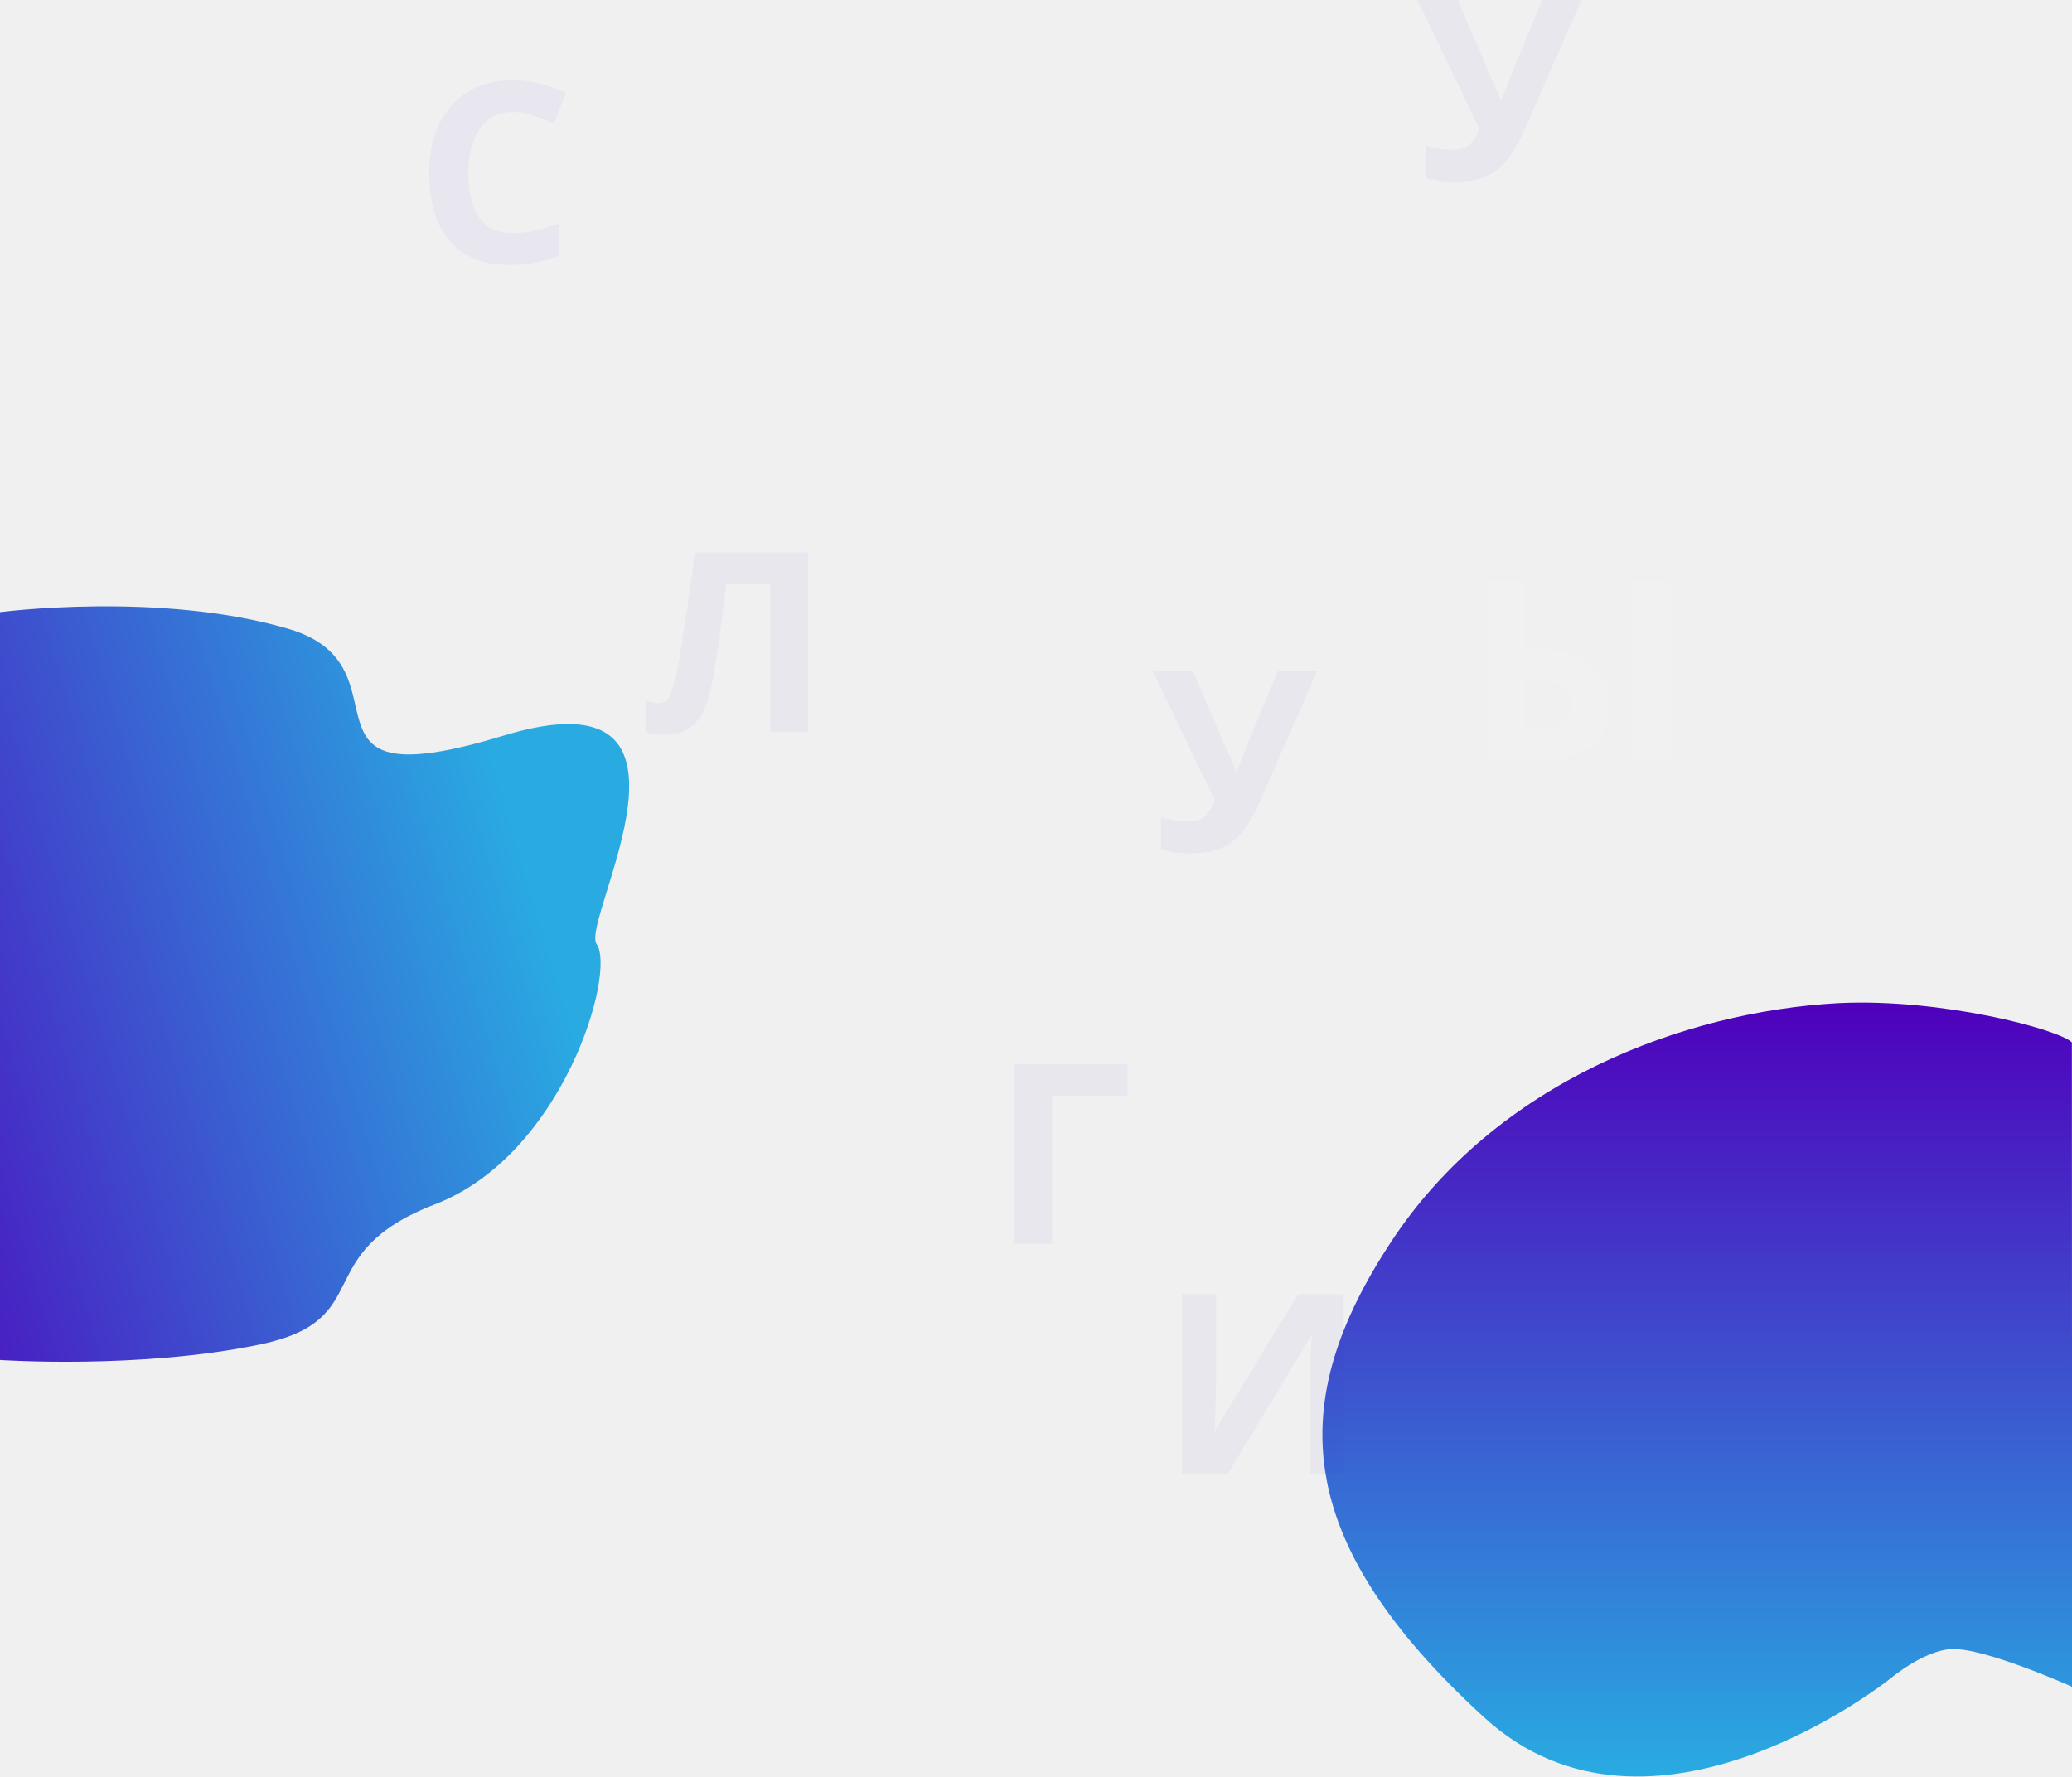
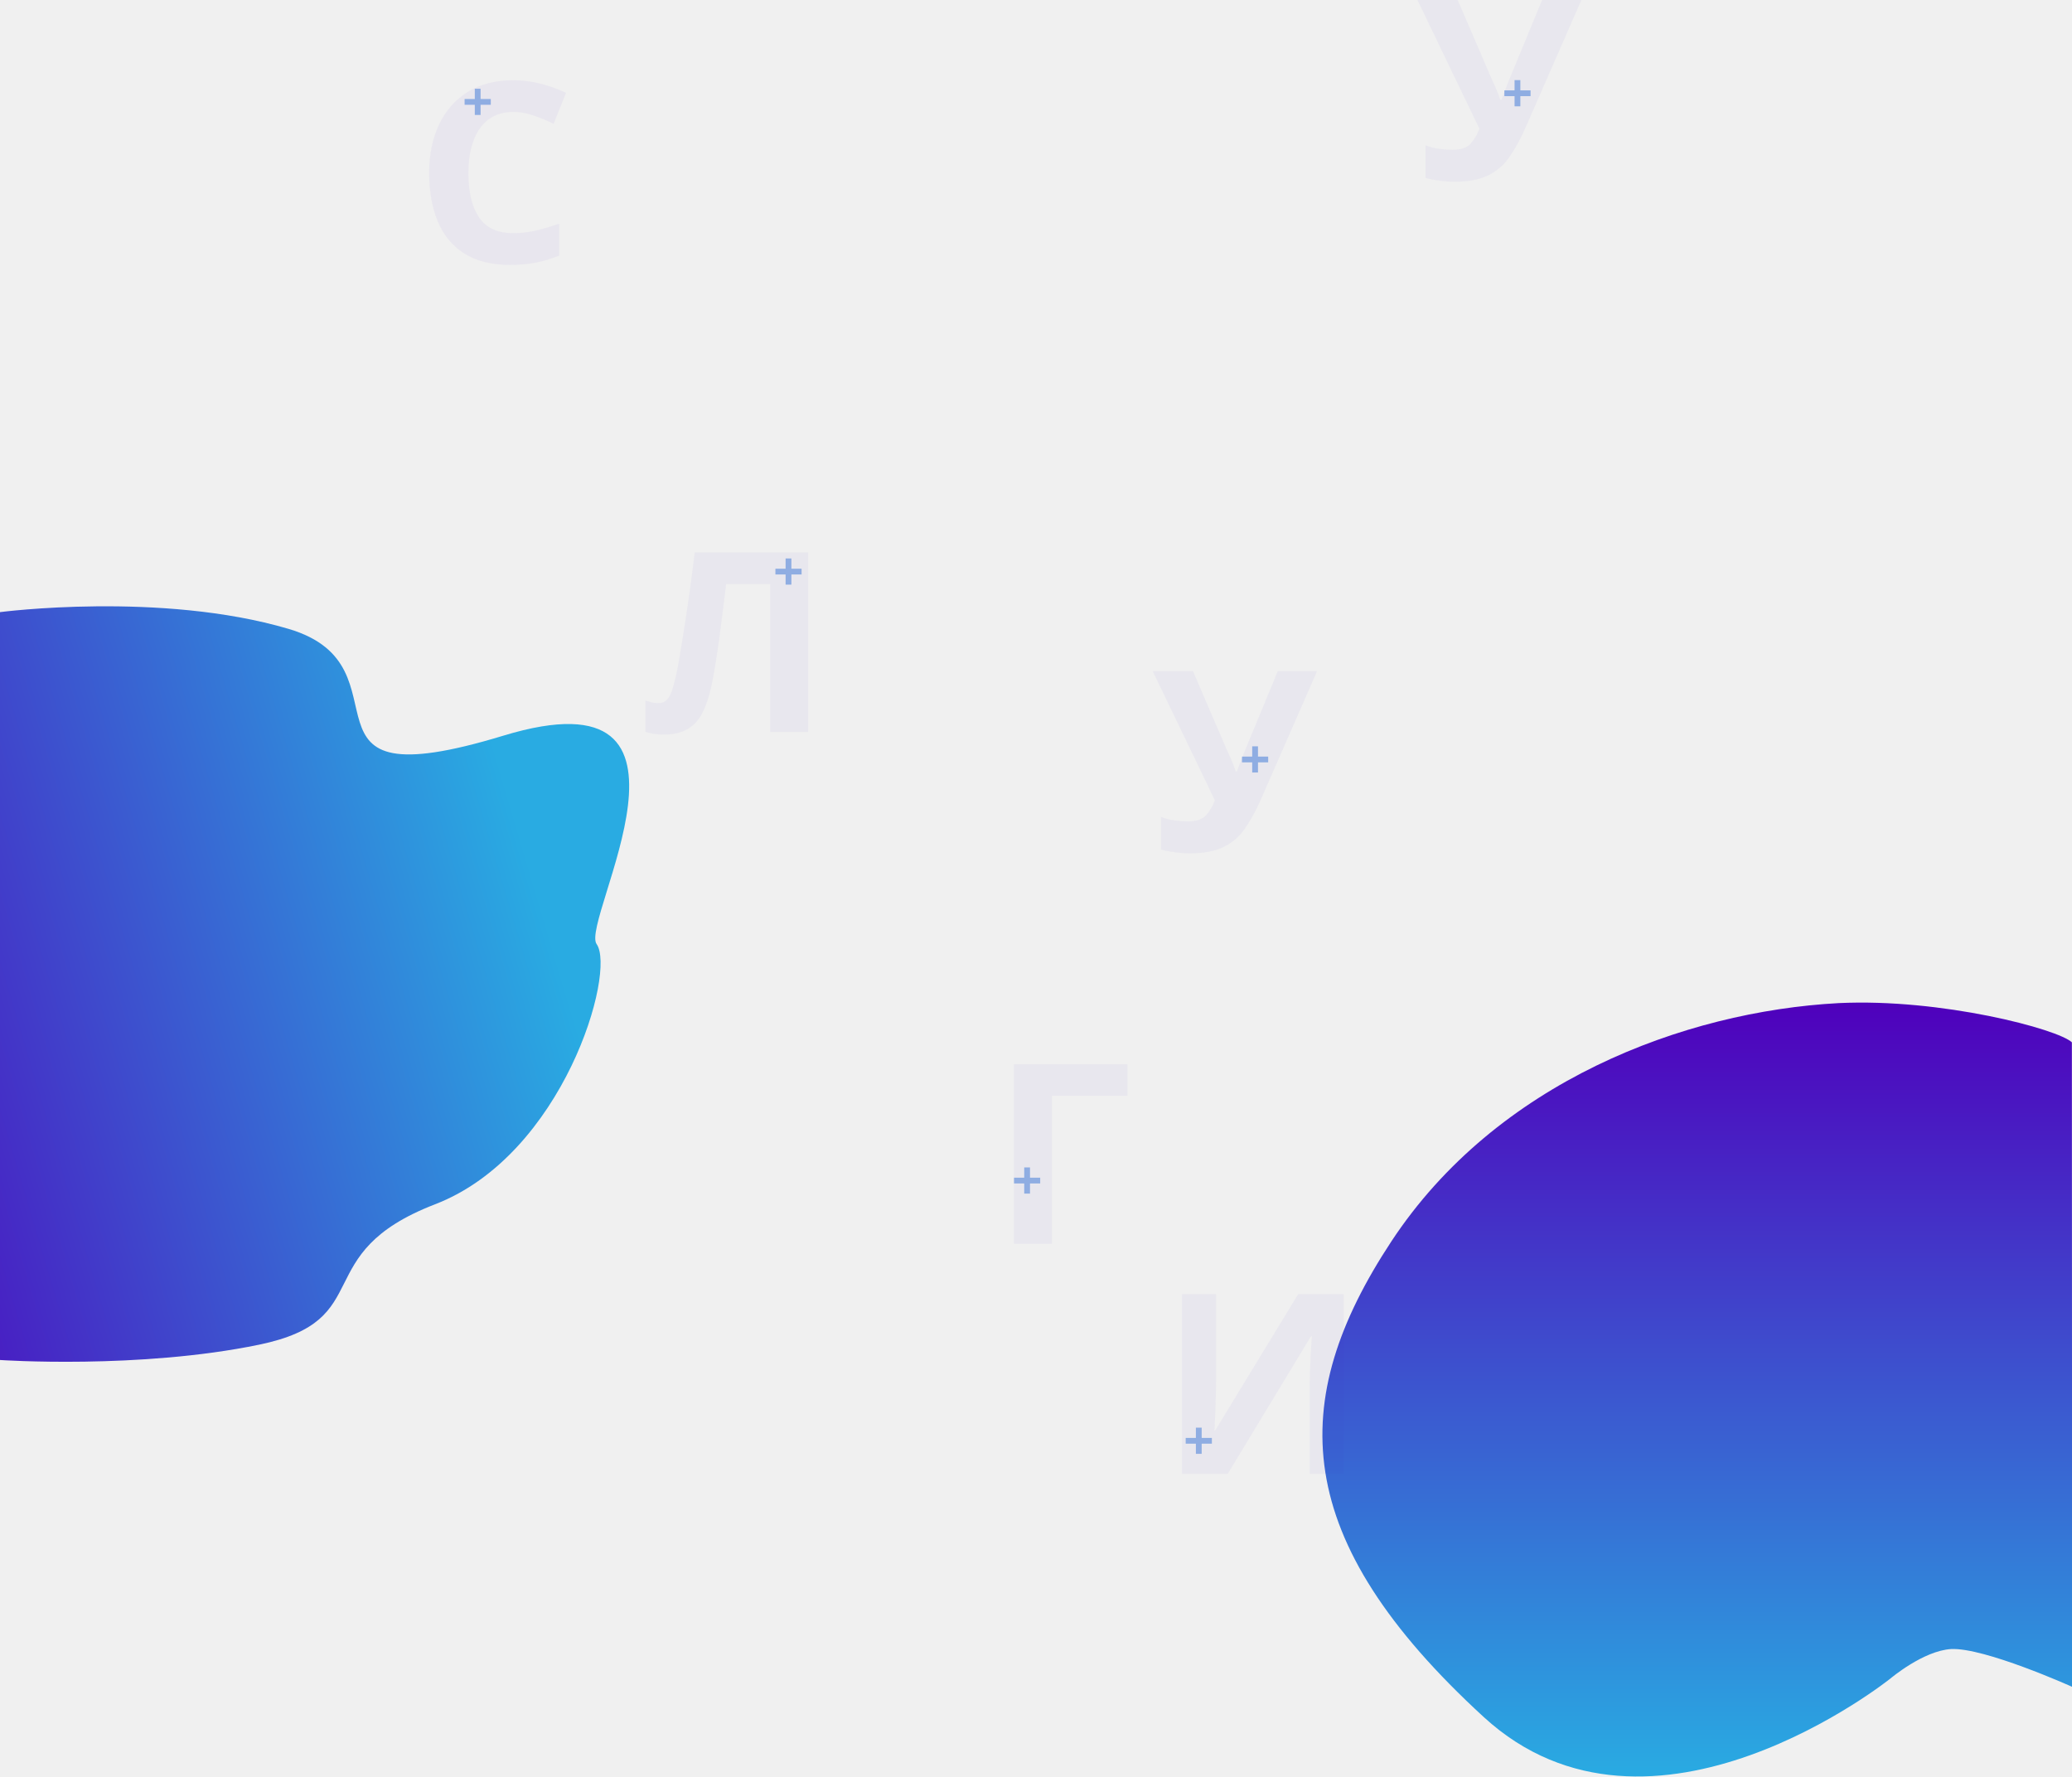
<svg xmlns="http://www.w3.org/2000/svg" xmlns:xlink="http://www.w3.org/1999/xlink" viewBox="0 0 1919.018 1645.286">
  <defs>
-     <style>.a{fill:url(#a);}.b{fill:url(#b);}.c{fill:#452cc5;}.c,.d,.e{font-size:233px;font-family:HelveticaNeueCyr-Bold, HelveticaNeueCyr;font-weight:700;letter-spacing:0.08em;opacity:0.05;}.d{fill:#fff;}.e{fill:#4a14c0;}</style>
+     <style>.a{fill:url(#a);}.b{fill:url(#b);}.c{fill:#452cc5;}.c,.e{font-size:233px;opacity:0.05;}.c,.d,.e{font-family:HelveticaNeueCyr-Bold, HelveticaNeueCyr;font-weight:700;letter-spacing:0.08em;}.d{fill:#3574d5;font-size:50px;opacity:0.5;}.e{fill:#4a14c0;}</style>
    <linearGradient id="a" x1="0.5" x2="0.5" y2="1" gradientUnits="objectBoundingBox">
      <stop offset="0" stop-color="#4f00bc" />
      <stop offset="1" stop-color="#29abe2" />
    </linearGradient>
    <linearGradient id="b" x1="-0.304" y1="0.832" x2="0.867" y2="0.418" xlink:href="#a" />
  </defs>
  <g transform="translate(-1 -1162)">
    <path class="a" d="M1983.911,1503.351c-12.71-12.217-120.7-40.921-216.175-36.32-142.914,7.734-316.76,72.908-414.131,220.721s-94.142,275.6,85.584,440.47c154.922,142.115,376.733-35.736,376.733-35.736s30.251-25.619,56.032-27.23c31.017-1.611,112.066,34.923,112.066,34.923V1803.608S1983.989,1540.644,1983.911,1503.351Z" transform="translate(-64.002 624)" />
    <path class="b" d="M-138,1443.744s148.752-19.47,267.252,15.513-9.112,162.18,198.919,98.9,70.945,171.375,86.384,192.989c18.238,25.731-30.645,195.111-149.554,240.994s-51.965,107.047-162.965,130.036S-138,2136.372-138,2136.372Z" transform="translate(139 285.174)" />
    <g transform="translate(375.267 1156)">
      <text class="c" transform="translate(305.733 684)">
        <tspan x="-84.113" y="0">Л</tspan>
      </text>
+       <text class="d" transform="translate(356.733 553)">
+         <tspan x="-15" y="0">+</tspan>
+       </text>
      <text class="c" transform="translate(1013.733 172)">
        <tspan x="-77.705" y="0">У</tspan>
+       </text>
+       <text class="d" transform="translate(1031.879 110)">
+         <tspan x="-15" y="0">+</tspan>
      </text>
      <text class="c" transform="translate(768.733 794)">
        <tspan x="-77.705" y="0">У</tspan>
      </text>
+       <text class="d" transform="translate(788.879 727)">
+         <tspan x="-15" y="0">+</tspan>
+       </text>
      <text class="c" transform="translate(610.733 1158)">
        <tspan x="-66.871" y="0">Г</tspan>
      </text>
-       <text class="d" transform="translate(1088 710)">
-         <tspan x="-105.665" y="0">Ы</tspan>
+       <text class="d" transform="translate(577.733 1117)">
+         <tspan x="-15" y="0">+</tspan>
      </text>
      <text class="e" transform="translate(96 249)">
        <tspan x="-86.326" y="0">C</tspan>
      </text>
+       <text class="d" transform="translate(68.879 118)">
+         <tspan x="-15" y="0">+</tspan>
+       </text>
      <text class="c" transform="translate(785.733 1371)">
        <tspan x="-86.326" y="0">И</tspan>
+       </text>
+       <text class="d" transform="translate(736.733 1358)">
+         <tspan x="-15" y="0">+</tspan>
      </text>
    </g>
  </g>
</svg>
